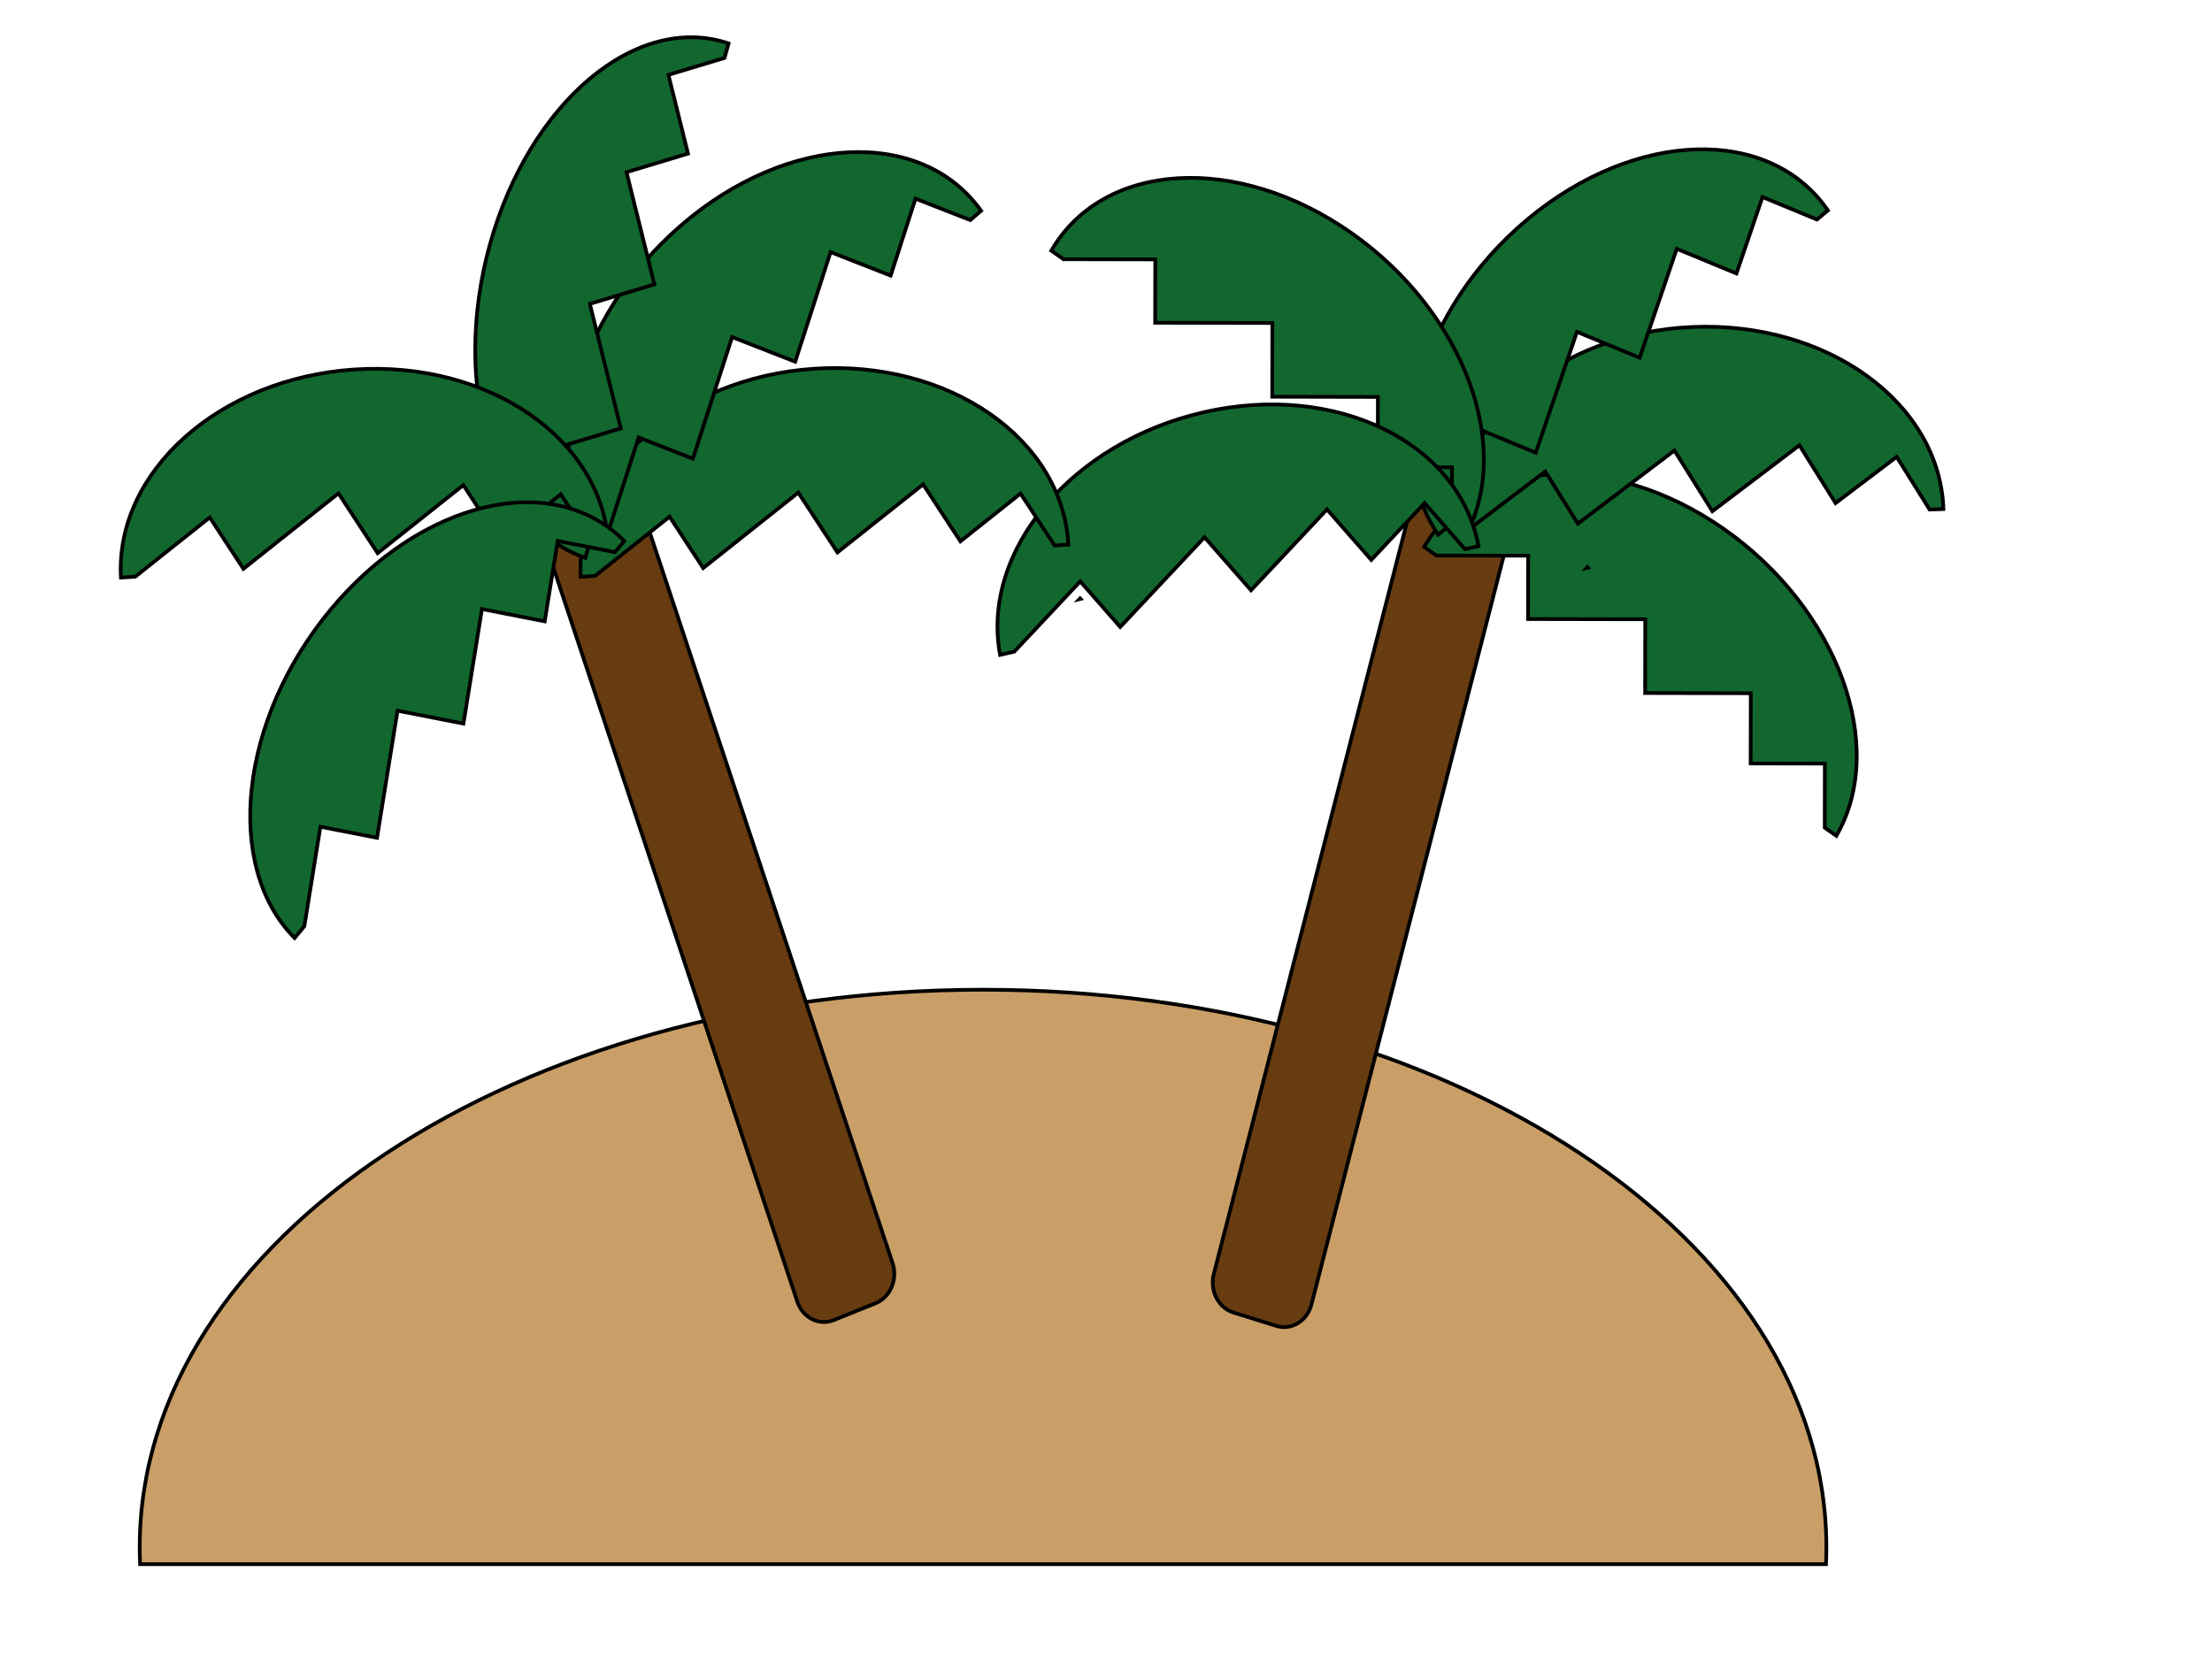
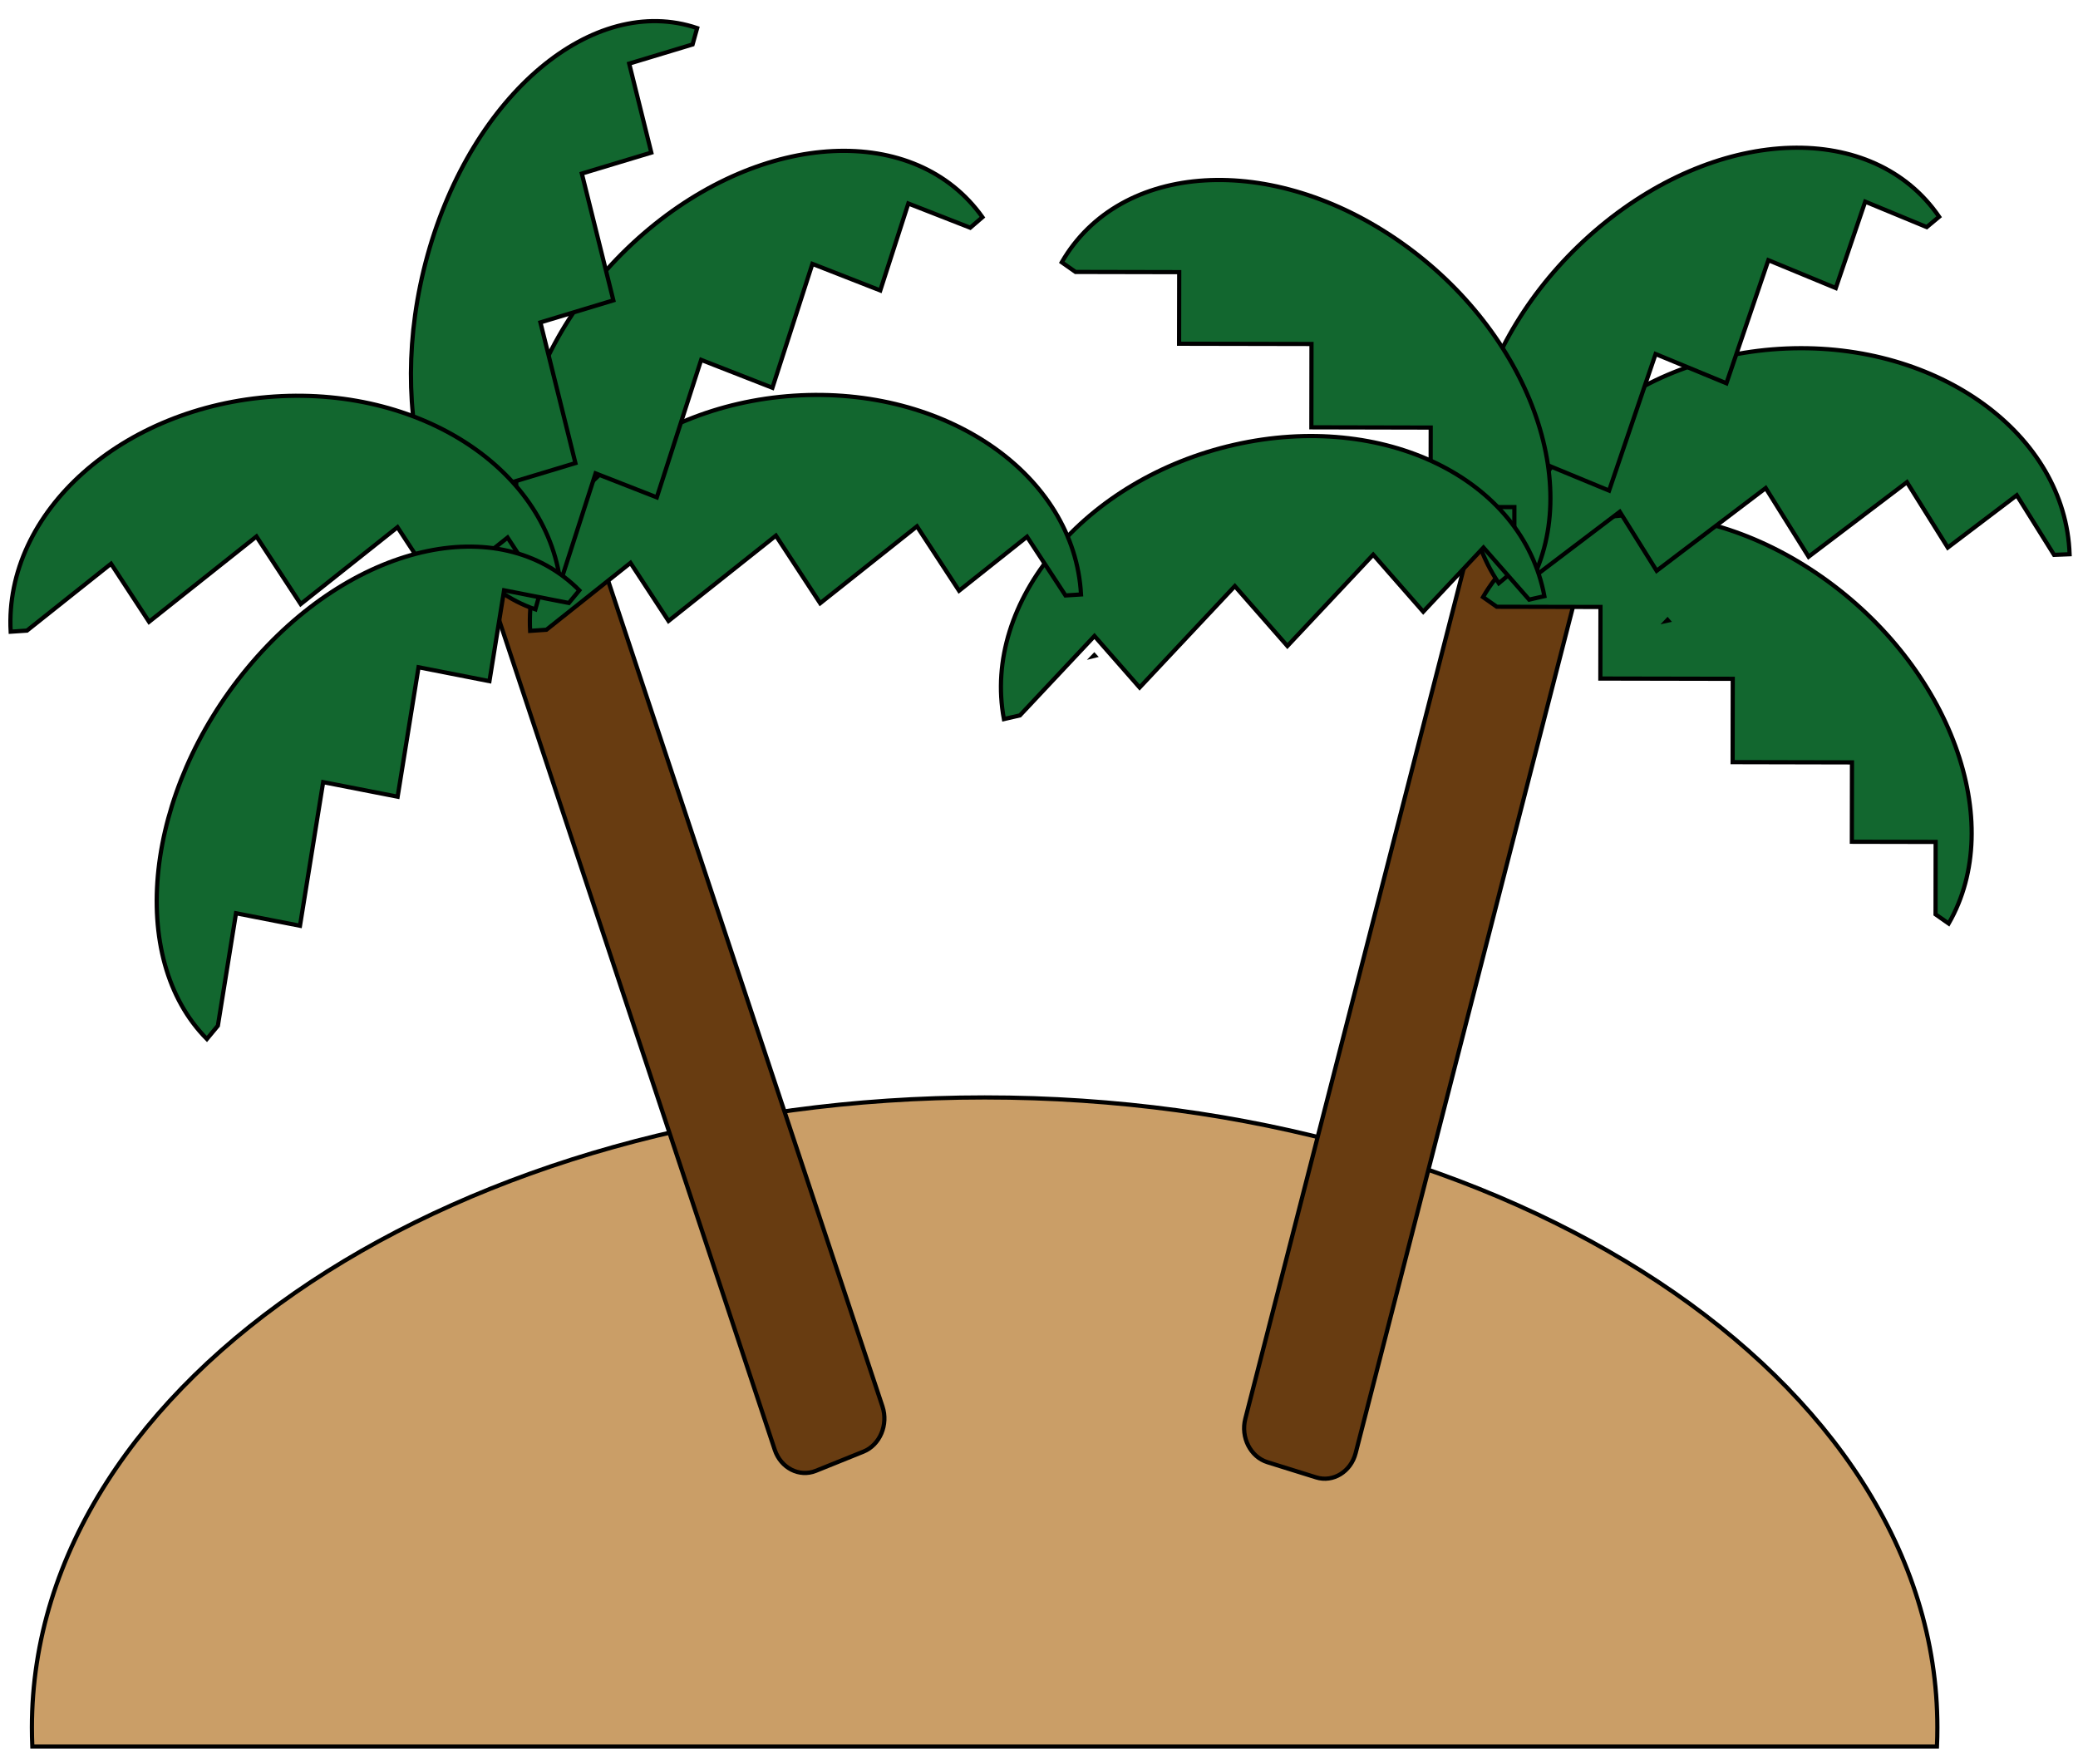
- <svg xmlns="http://www.w3.org/2000/svg" version="1.1" id="Capa_1" viewBox="0 0 595.28 450" preserveAspectRatio="xMinYMin meet">
+ <svg xmlns="http://www.w3.org/2000/svg" preserveAspectRatio="xMinYMin meet" version="1.1" id="Capa_1" x="0px" y="0px" viewBox="30 5 495 420" style="enable-background:new 0 0 595.28 841.89;" xml:space="preserve">
  <style type="text/css">
	.st0{fill:#CA9E67;stroke:#000000;stroke-miterlimit:10;}
	.st1{fill:#683C11;stroke:#000000;stroke-miterlimit:10;}
	.st2{fill:#12672F;stroke:#000000;stroke-miterlimit:10;}
</style>
  <path class="st0" d="M491.5,416.45c0,1.52-0.03,3.04-0.1,4.55H37.7c-0.07-1.51-0.1-3.03-0.1-4.55  c0-82.88,101.61-150.06,226.96-150.06S491.5,333.58,491.5,416.45z" />
  <path class="st1" d="M331.91,353.27l11.61,3.62c4.03,1.26,8.27-1.35,9.41-5.79l52.9-205.98c1.14-4.44-1.23-9.11-5.26-10.36  l-11.61-3.62c-4.03-1.26-8.27,1.35-9.41,5.79l-52.9,205.98C325.51,347.35,327.87,352.01,331.91,353.27z" />
  <polygon class="st2" points="427.02,152.87 427.22,152.66 427.34,152.8 " />
  <path class="st2" d="M494.19,224.97l-3.12-2.19l0.02-17.25l-19.96-0.04l0.03-18.9l-28.43-0.06l0.03-19.85l-31.54-0.06l0.03-17.05  l-24.7-0.05l-3.28-2.3c13.93-24.12,50.06-26.28,80.69-4.81S508.12,200.84,494.19,224.97z" />
  <path class="st2" d="M523,137.01l-3.7,0.15l-8.88-14.2l-16.44,12.46l-9.73-15.57l-23.42,17.75l-10.22-16.35l-25.98,19.7l-8.78-14.05  l-20.35,15.43l-3.88,0.16c-0.99-28.57,27.62-52.96,63.9-54.48S522.01,108.44,523,137.01z" />
  <path class="st2" d="M491.92,56.63l-2.95,2.46l-14.66-6.06l-7.01,20.58l-16.06-6.64l-9.99,29.32l-16.87-6.97l-11.08,32.53  l-14.49-5.99l-8.68,25.47l-3.1,2.58c-15.64-22.81-4.84-60.85,24.13-84.95C440.11,34.86,476.27,33.82,491.92,56.63z" />
  <path class="st2" d="M393.84,145.22l-3.12-2.19l0.02-17.25l-19.96-0.04l0.03-18.9l-28.43-0.06l0.03-19.85l-31.54-0.06l0.03-17.05  l-24.7-0.05l-3.28-2.3c13.93-24.12,50.06-26.28,80.69-4.81S407.78,121.09,393.84,145.22z" />
  <polygon class="st2" points="427.34,152.8 427.02,152.87 427.22,152.66 " />
  <polygon class="st2" points="290.47,161.27 290.67,161.06 290.79,161.19 " />
  <path class="st2" d="M397.89,147l-3.63,0.82l-10.88-12.4l-14.35,15.28l-11.92-13.59l-20.44,21.76l-12.52-14.27l-22.68,24.15  l-10.76-12.26l-17.76,18.91l-3.81,0.87c-5.25-28,19.32-57.25,54.88-65.33S392.65,118.99,397.89,147z" />
  <path class="st1" d="M224.34,355.33l11.33-4.57c3.94-1.59,5.98-6.43,4.54-10.77l-66.79-201.03c-1.44-4.34-5.84-6.59-9.78-5  l-11.33,4.57c-3.94,1.59-5.98,6.43-4.54,10.77l66.79,201.03C216.01,354.67,220.41,356.92,224.34,355.33z" />
  <path class="st2" d="M287.51,146.59l-3.7,0.24l-9.16-13.99l-16.19,12.86l-10.03-15.33l-23.06,18.31l-10.54-16.1l-25.58,20.32  l-9.06-13.83L160.16,155l-3.88,0.26c-1.55-28.54,26.57-53.61,62.8-56.01S285.96,118.05,287.51,146.59z" />
  <path class="st2" d="M264.03,56.73l-2.91,2.51l-14.75-5.77l-6.68,20.71l-16.17-6.33L214,97.36l-16.98-6.64l-10.56,32.74l-14.59-5.71  l-8.27,25.64l-3.06,2.64c-16.01-22.51-5.81-60.74,22.77-85.4S248.03,34.22,264.03,56.73z" />
  <path class="st2" d="M196.07,11.69l-1.09,3.9l-15.1,4.56l5.27,21.2l-16.55,4.99l7.51,30.2l-17.38,5.25l8.34,33.51l-14.93,4.51  l6.53,26.24l-1.14,4.09c-24.82-8.38-36.31-46.17-25.67-84.4S171.25,3.31,196.07,11.69z" />
  <path class="st2" d="M163.77,146.79l-3.7,0.24l-9.16-13.99l-16.19,12.86l-10.03-15.33l-23.06,18.31l-10.54-16.1l-25.58,20.32  l-9.06-13.83L36.42,155.2l-3.88,0.26c-1.55-28.54,26.57-53.61,62.8-56.01S162.22,118.25,163.77,146.79z" />
  <path class="st2" d="M168,145.61l-2.5,3.01l-15.42-3.02l-3.49,21.64l-16.89-3.31l-4.98,30.83l-17.74-3.47l-5.52,34.21l-15.24-2.98  l-4.32,26.79l-2.62,3.16c-19.15-19.3-14.82-58.86,9.68-88.37S148.85,126.32,168,145.61z" />
</svg>
